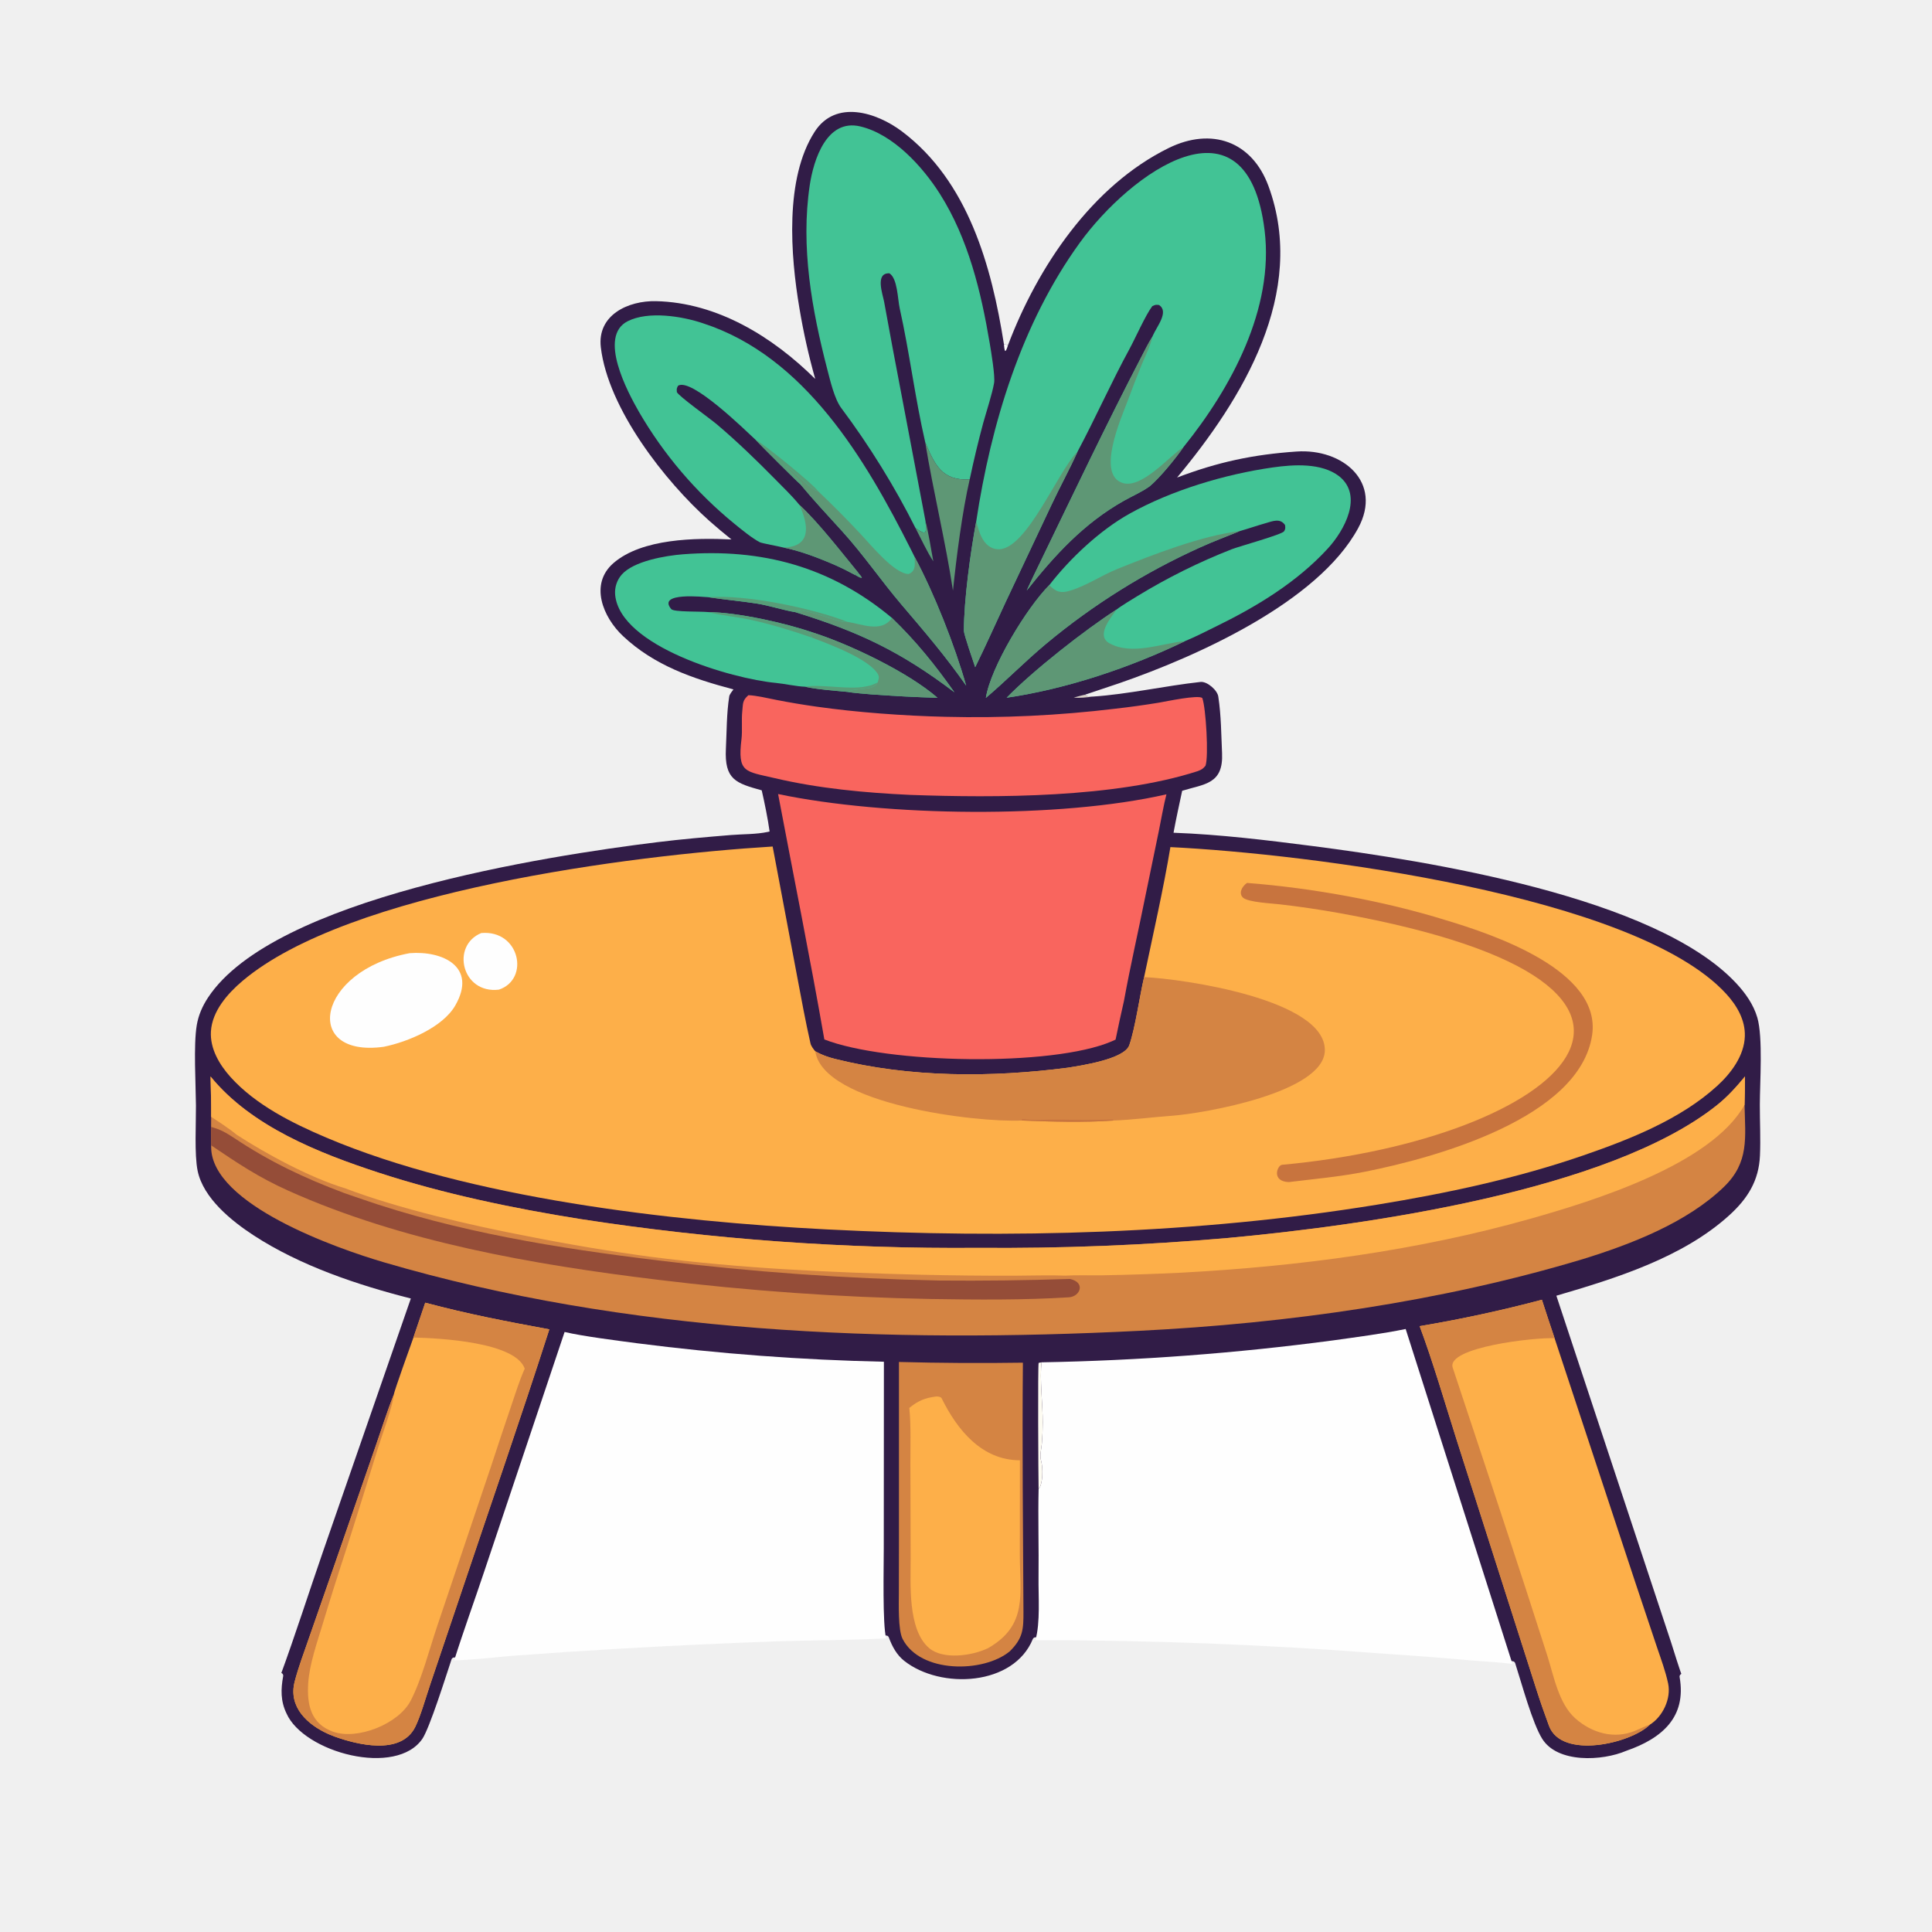
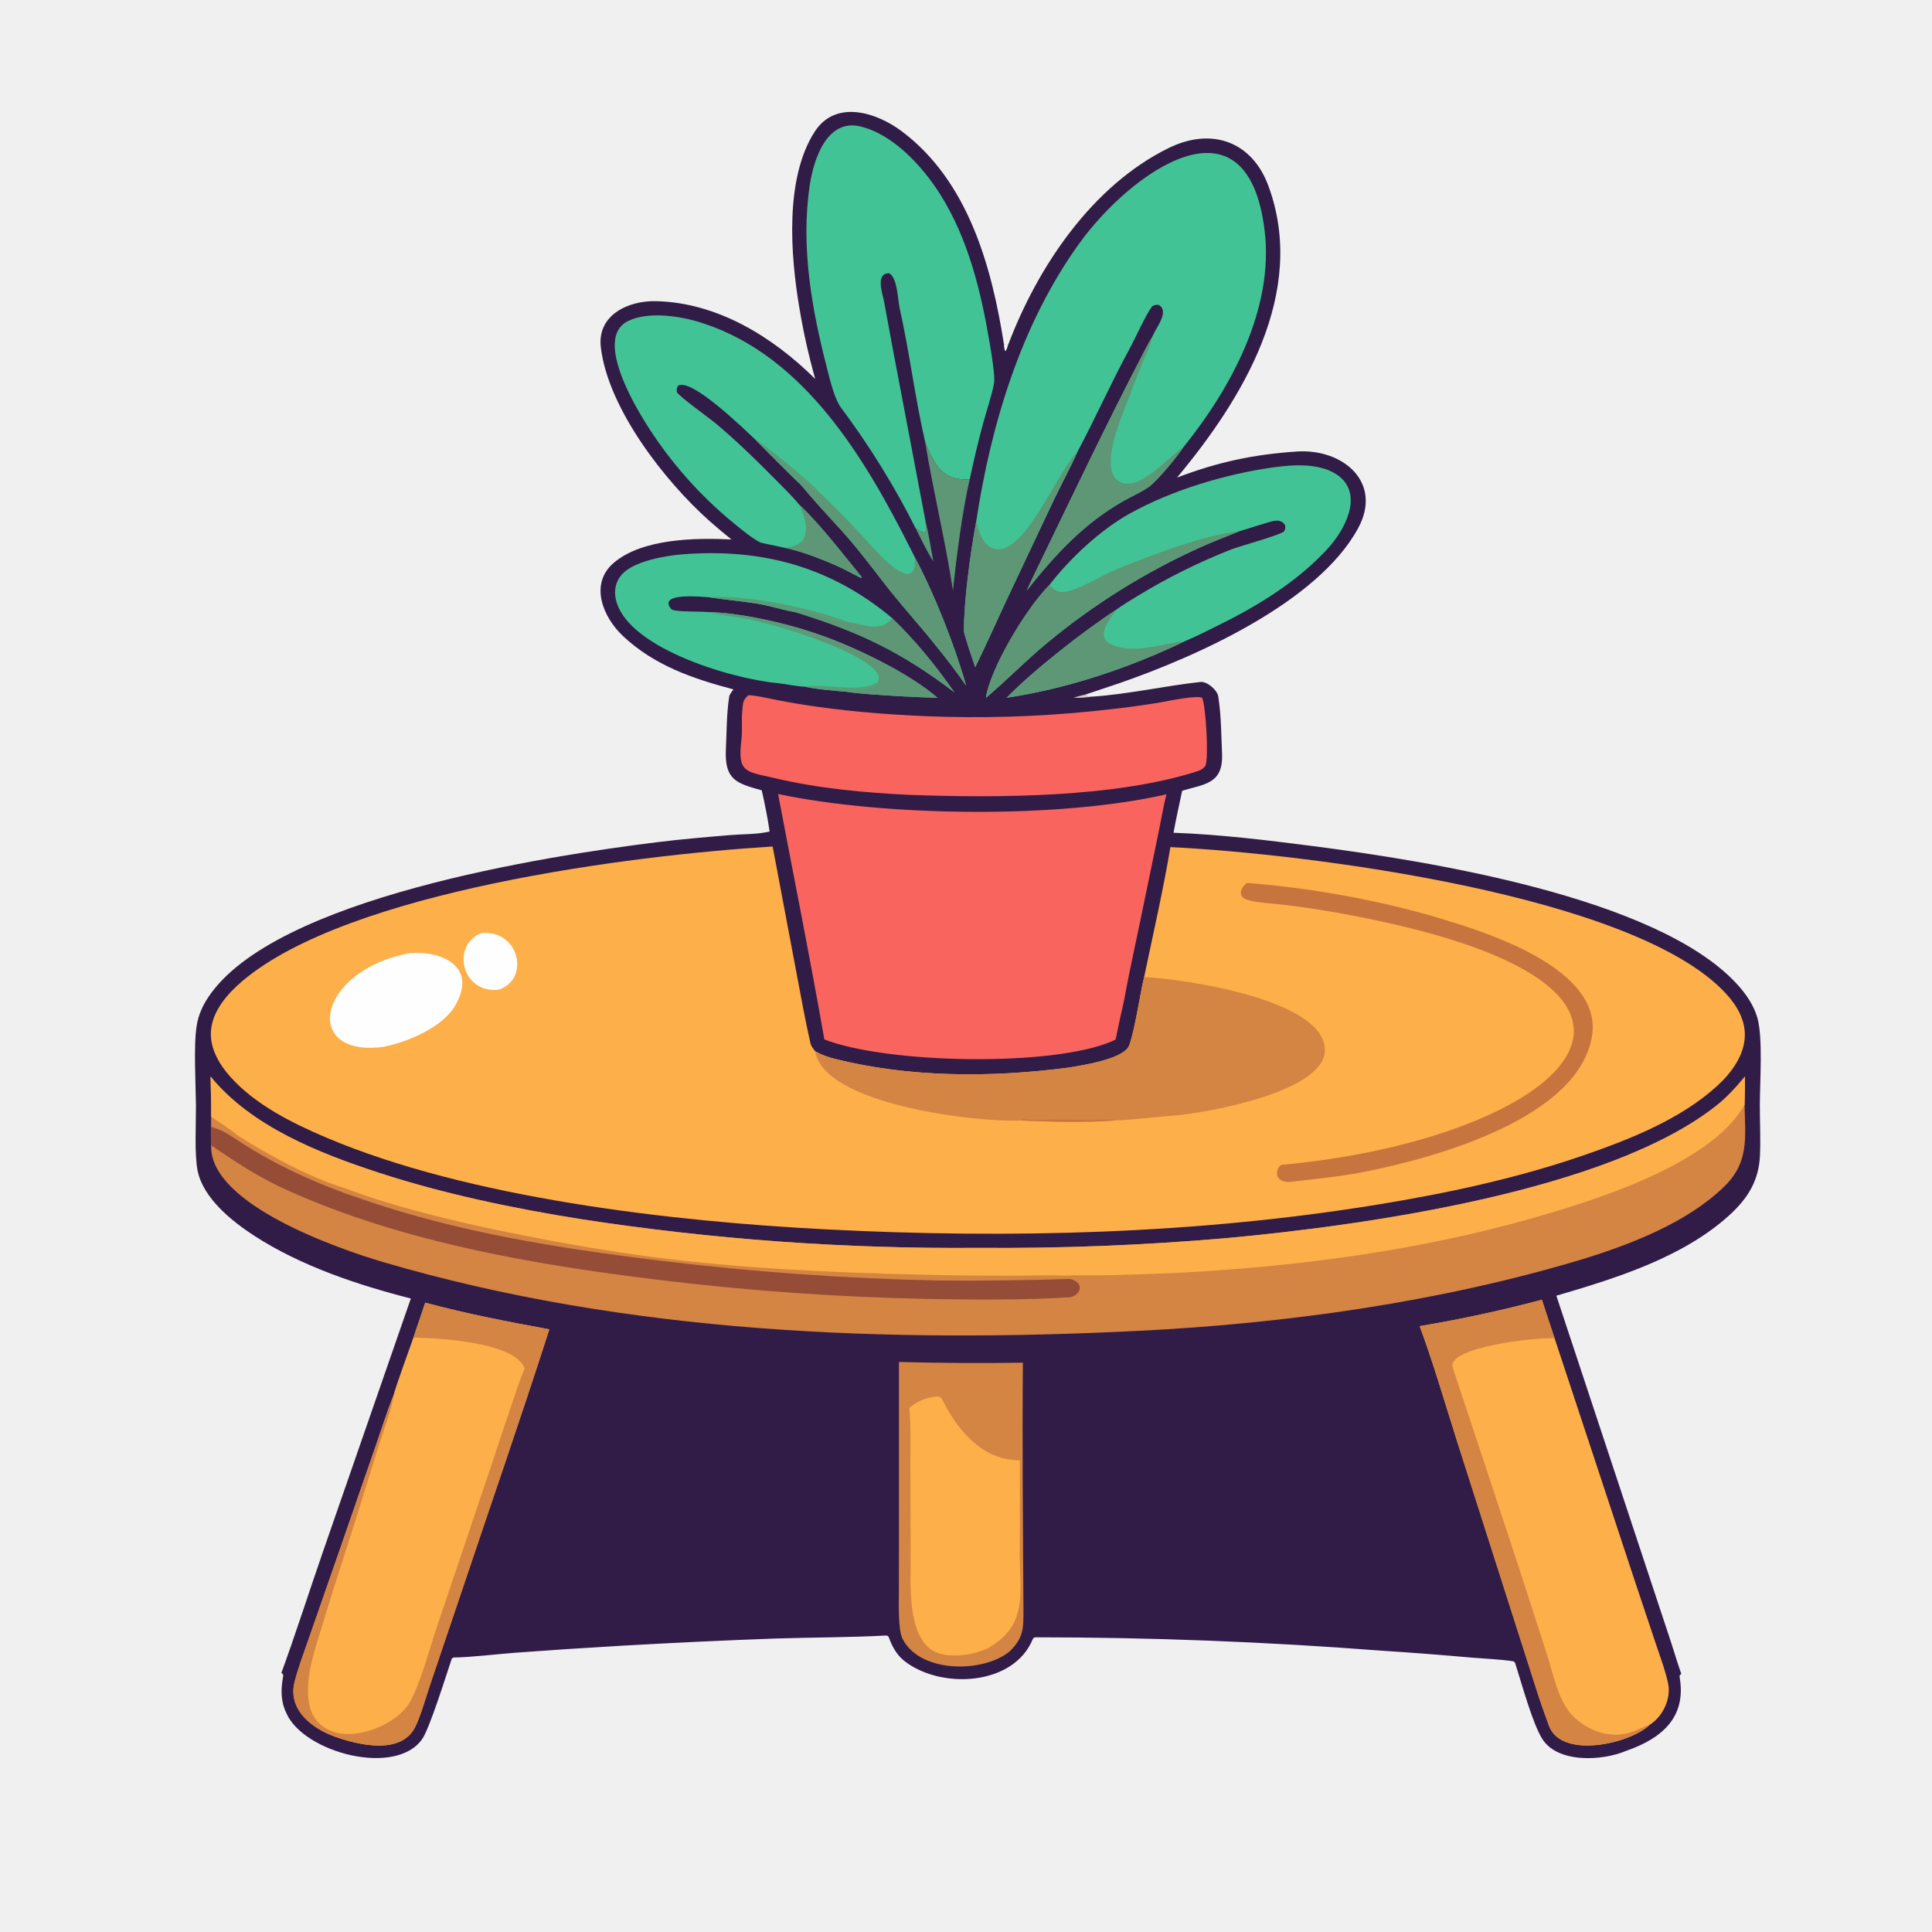
<svg xmlns="http://www.w3.org/2000/svg" width="2048" height="2048" viewBox="0 0 2048 2048">
  <defs>
    <mask id="ns" maskUnits="userSpaceOnUse" x="0" y="0" width="2048" height="2048">
      <rect width="2048" height="2048" fill="#fff" />
      <path fill="#000" stroke="#000" stroke-width="6" stroke-linejoin="round" d="M939.359 1736.73C943.088 1746.85 948.144 1756.19 956.711 1762.96C996.641 1794.48 1076.37 1790.55 1097.59 1738.62C1219.81 1738.62 1341.97 1743.33 1463.82 1752.75C1496.09 1754.83 1528.33 1757.31 1560.54 1760.2C1572.55 1761.22 1592.36 1762.11 1603.3 1763.98C1610.23 1785.42 1621.58 1827.86 1632.34 1844.92C1649.86 1872.71 1699.15 1869.82 1724.96 1858.74C1763.54 1845.41 1791.22 1821.77 1783.42 1777.24C1818.39 1781.74 1855.2 1791.12 1888.01 1803.31C1903.28 1808.98 1929.44 1824.24 1918.18 1843.07C1910.42 1856.05 1874.5 1868.57 1860.39 1872.57C1821.44 1883.61 1780.81 1889.79 1740.86 1895.36C1674.8 1904 1608.52 1910.85 1542.08 1915.89C1187.39 1945.44 830.785 1943.9 476.358 1911.28C404.8 1904.99 230.238 1889.21 171.795 1855.96C164.288 1851.68 154.975 1845.53 152.842 1836.65C151.756 1832.13 152.717 1827.99 155.289 1824.17C175.382 1794.33 262.299 1783.15 297.222 1776.26C294.618 1790.43 294.277 1803.79 301.01 1817.64C320.176 1860.85 420.693 1887.86 450.172 1844.94C458.266 1833.15 475.832 1776.81 481.478 1759.98C495.692 1760.07 529.76 1756.25 545.269 1755.03C583.059 1752.22 620.871 1749.74 658.702 1747.56C712.847 1744.44 767.023 1741.9 821.222 1739.93C861.256 1738.64 898.664 1738.84 939.359 1736.73Z" />
    </mask>
  </defs>
  <g mask="url(#ns)">
    <path fill="#311C47" d="M864.169 401.687C857.222 377.037 851.633 352.024 847.426 326.761C837.972 270.984 831.597 189.135 863.631 139.575C885.836 105.221 929.205 119.031 956.158 139.331C1026.26 192.133 1051.19 282.137 1064.19 364.751L1068.52 365.905C1099.82 282.984 1157.68 196.672 1238.95 156.861C1284.24 134.677 1327.15 149.684 1344.62 197.215C1386.27 310.53 1316.65 423.501 1247.74 506.226C1291.27 489.666 1328.55 481.788 1374.47 478.637C1423.41 475.279 1466.13 511.156 1439.66 559.942C1396.83 638.878 1267.24 696.327 1186.49 724.235L1149.86 736.52C1152.63 738.287 1152.32 738.013 1155.64 738.177C1156.6 738.235 1157.57 738.308 1158.53 738.398C1195.65 735.938 1235.46 726.931 1272.62 722.882C1279.66 722.115 1290.97 731.897 1291.52 738.991C1294.5 758.492 1294.53 778.729 1295.43 798.336C1296.95 831.302 1276.9 830.984 1253.15 838.254C1250.06 852.876 1246.64 868.082 1244 882.735C1293.02 884.55 1342.7 890.564 1391.33 896.84C1513.15 912.558 1754.55 950.66 1840.17 1041.97C1850.06 1052.52 1858.75 1064.69 1862.84 1078.72C1868.9 1099.48 1865.54 1147.14 1865.5 1171.13C1865.48 1189.01 1866.42 1207.15 1865.64 1224.98C1864.47 1251.58 1852.58 1270.53 1833.2 1288.15C1783.76 1333.11 1712.62 1355.12 1649.81 1373.51L1745.03 1661.27L1771.57 1741.45C1773.93 1748.63 1780.75 1771.31 1783.42 1777.24C1818.39 1781.74 1855.2 1791.12 1888.01 1803.31C1903.28 1808.98 1929.44 1824.24 1918.18 1843.07C1910.42 1856.05 1874.5 1868.57 1860.39 1872.57C1821.44 1883.61 1780.81 1889.79 1740.86 1895.36C1674.8 1904 1608.52 1910.85 1542.08 1915.89C1187.39 1945.44 830.785 1943.9 476.358 1911.28C404.8 1904.99 230.238 1889.21 171.795 1855.96C164.288 1851.68 154.975 1845.53 152.842 1836.65C151.756 1832.13 152.717 1827.99 155.289 1824.17C175.382 1794.33 262.299 1783.15 297.222 1776.26C312.567 1734.57 327.805 1686.82 342.539 1644.34L435.507 1376.47C378.849 1362.06 318.446 1341.8 269.1 1309.69C245.617 1294.41 215.491 1270.2 209.497 1241.1C205.963 1223.94 207.852 1190.51 207.715 1171.92C207.547 1149.18 205.011 1107.71 208.597 1086.6C210.397 1076.01 214.62 1066.44 220.506 1057.49C289.968 951.906 579.556 907.205 696.477 892.776C722.451 889.571 748.705 887.298 774.791 885.162C787.339 884.134 801.797 884.523 814.022 881.84C814.621 881.709 815.218 881.564 815.816 881.425C814.035 868.346 810.418 850.65 807.457 837.786C779.977 830.166 767.853 826.457 769.483 793.59C770.388 775.346 770.172 756.26 773.035 738.157C773.353 736.143 776.231 732.451 777.492 730.799C734.377 719.36 693.74 705.556 660.382 674.233C639.259 654.399 624.491 619.171 650.383 596.823C680.573 570.767 737.331 570.007 775.359 571.848C767.402 565.484 759.601 558.927 751.964 552.183C704.937 510.301 644.665 433.351 636.905 368.218C632.828 334.003 665.757 318.551 695.46 319.241C760.474 320.752 819.084 357.03 864.169 401.687Z" />
  </g>
-   <path fill="#FEFEFE" d="M1104.14 1444.12C1207.45 1442.27 1310.57 1434.51 1412.99 1420.89C1437.35 1417.47 1466.05 1413.75 1490.07 1408.79L1603.3 1763.98C1592.36 1762.11 1572.55 1761.22 1560.54 1760.2C1528.33 1757.31 1496.09 1754.83 1463.82 1752.75C1341.97 1743.33 1219.81 1738.62 1097.59 1738.62C1102.94 1719.91 1100.64 1692.33 1100.9 1671.98C1101.29 1640.99 1100.27 1609.5 1100.97 1578.42C1105.7 1573.08 1105.64 1556.02 1103.75 1549.16C1101.87 1542.34 1103.77 1537 1104.41 1530.07C1105.03 1522.67 1105.34 1515.25 1105.34 1507.82C1105.47 1490.5 1101.88 1460 1104.14 1444.12Z" />
-   <path fill="#FEFEFE" d="M598.498 1411.94C617.457 1416.5 655.252 1421.2 675.549 1423.93C762.284 1435.07 849.548 1441.6 936.974 1443.5L936.831 1641.33C936.847 1660.96 935.383 1721.81 939.359 1736.73C898.664 1738.84 861.256 1738.64 821.222 1739.93C767.023 1741.9 712.847 1744.44 658.702 1747.56C620.871 1749.74 583.059 1752.22 545.269 1755.03C529.76 1756.25 495.692 1760.07 481.478 1759.98C491.215 1729.09 503.173 1696.21 513.553 1665.1L598.498 1411.94Z" />
-   <path fill="#FDFBF1" d="M1100.97 1578.42C1100.67 1566.33 1100.05 1447.31 1101.01 1444.71L1104.14 1444.12C1101.88 1460 1105.47 1490.5 1105.34 1507.82C1105.34 1515.25 1105.03 1522.67 1104.41 1530.07C1103.77 1537 1101.87 1542.34 1103.75 1549.16C1105.64 1556.02 1105.7 1573.08 1100.97 1578.42Z" />
  <path fill="#D9D1C7" d="M1149.86 736.52C1152.63 738.287 1152.32 738.013 1155.64 738.177C1156.6 738.235 1157.57 738.308 1158.53 738.398C1151.82 739.294 1144.88 740.109 1138.18 739.471C1141.59 738.579 1146.57 737.107 1149.86 736.52Z" />
  <path fill="#FEFEFE" d="M1064.19 364.751L1068.52 365.905C1068.05 367.175 1066.91 371.629 1065.64 372.103C1064.64 371.543 1064.32 365.881 1064.19 364.751Z" />
  <path fill="#FDAF49" d="M1240.66 897.965C1384.96 904.971 1733.44 948.439 1829.76 1053.43C1841.08 1065.78 1850.13 1081.08 1849.61 1098.39C1848.99 1119.11 1834.96 1137.72 1820.25 1151.14C1781.4 1186.58 1727.54 1207.83 1678.47 1224.75C1607.73 1249.15 1533.77 1264.94 1460.02 1276.96C1268.23 1308.23 1070.67 1313.14 876.822 1303.24C711.824 1294.82 497.251 1270.19 345.749 1205.85C309.782 1190.57 271.018 1171.24 244.556 1141.91C232.689 1128.76 222.464 1111.65 223.585 1093.3C224.896 1071.82 241.234 1053.24 256.874 1039.98C369.103 944.815 668.678 906.525 819.044 897.344L844.983 1034.96C849.376 1058.28 853.839 1082.7 859.113 1105.89C859.818 1108.99 862.207 1111.96 864.21 1114.42C870.717 1118.07 877.379 1120.54 884.674 1122.37C964.312 1142.43 1050.88 1142.34 1131.95 1131.81C1145.49 1129.62 1191.95 1122.85 1197.11 1107.91C1203.51 1089.37 1208.07 1055.88 1212.8 1035.78C1221.73 993.141 1233.7 940.401 1240.66 897.965Z" />
  <path fill="#D48443" d="M1212.8 1035.78C1252.8 1037.48 1405.56 1059.26 1404.37 1113.7C1403.41 1157.97 1276.93 1180.31 1241.3 1182.84C1221.65 1184.23 1200.34 1187.09 1180.06 1187.84C1148.62 1190.09 1114.57 1189.06 1083.01 1187.79C1035.77 1190.13 872.906 1170.88 864.21 1114.42C870.717 1118.07 877.379 1120.54 884.674 1122.37C964.312 1142.43 1050.88 1142.34 1131.95 1131.81C1145.49 1129.62 1191.95 1122.85 1197.11 1107.91C1203.51 1089.37 1208.07 1055.88 1212.8 1035.78Z" />
  <path fill="#C8743E" d="M1083.01 1187.79C1083.16 1187.25 1083.23 1186.58 1083.65 1186.22C1096.39 1188.01 1108.79 1186.63 1121.72 1186.84C1140.38 1187.14 1159.36 1187.34 1178.01 1186.75C1178.74 1186.73 1179.35 1186.7 1179.98 1186.88C1180.01 1187.2 1180.03 1187.52 1180.06 1187.84C1148.62 1190.09 1114.57 1189.06 1083.01 1187.79Z" />
  <path fill="#C8743E" d="M1321.9 935.935C1390.45 941.238 1466.88 954.97 1532.68 975.453C1582.67 990.457 1697.79 1028.79 1687.73 1097.11C1674.75 1185.25 1521.34 1227.23 1447.41 1241.98C1419.97 1247.46 1392.75 1249.78 1366.2 1253.06C1347.35 1252.37 1353.98 1235.19 1359.01 1234.73C1652.46 1207.86 1848.25 1045.37 1419.72 967.907C1398.65 964.123 1377.46 961.011 1356.19 958.576C1348.42 957.644 1323.39 956.499 1317.8 951.665C1312.81 947.343 1316.04 940.017 1321.9 935.935Z" />
  <path fill="#FEFEFE" d="M434.286 1010.4C468.798 1007.64 506.32 1024.55 482.613 1065.84C469.356 1088.93 432.355 1104.48 406.749 1109.64C319.874 1121.61 335.117 1028.9 434.286 1010.4Z" />
  <path fill="#FEFEFE" d="M510.186 989.051C550.962 985.504 561.92 1038.01 528.845 1049.07C489.674 1053.78 477.635 1002.44 510.186 989.051Z" />
  <path fill="#D48443" d="M1849.78 1141.07C1849.81 1151.12 1849.65 1161.16 1849.29 1171.2C1850.01 1205.82 1854.43 1231.97 1827.52 1258.06C1788.44 1295.98 1729.01 1318.97 1677.65 1334.78C1527.07 1380.07 1365.07 1402.81 1208.12 1410.7C941.538 1424.11 664.166 1413.65 406.871 1338.06C357.361 1323.51 224.126 1276.97 223.813 1215.98L223.796 1214.09L223.759 1194.56L223.81 1183.89C223.976 1169.85 223.48 1155.2 223.19 1141.11C266.218 1194.04 338.078 1222.37 401.449 1243.09C470.132 1265.54 544.267 1280.96 615.555 1292.3C754.828 1313.77 895.607 1323.96 1036.52 1322.77C1124.79 1323.51 1213.04 1320.04 1300.98 1312.37C1447.22 1298.89 1705.45 1262.67 1819.78 1171.73C1831.22 1162.64 1840.49 1152.25 1849.78 1141.07Z" />
  <path fill="#FDAF49" d="M1849.78 1141.07C1849.81 1151.12 1849.65 1161.16 1849.29 1171.2C1813.85 1234.59 1688.9 1273.11 1622.06 1291.99C1502.17 1325.86 1376.27 1342.5 1252.05 1349.1C1224.13 1350.46 1196.18 1351.39 1168.23 1351.88C1156.89 1352.06 1140.16 1351.52 1129.4 1352.21C1112.77 1351.54 1092.29 1352.26 1075.35 1352.29C1042.41 1352.38 1009.46 1352.04 976.524 1351.27C878.932 1348.82 786.072 1344.68 689.073 1332.18C645.365 1326.23 601.852 1318.94 558.596 1310.3C500.287 1299.25 421.257 1280.88 365.756 1259.62C329.116 1248.63 282.465 1223.4 250.642 1202.73C243.867 1196.92 231.342 1188.74 223.81 1183.89C223.976 1169.85 223.48 1155.2 223.19 1141.11C266.218 1194.04 338.078 1222.37 401.449 1243.09C470.132 1265.54 544.267 1280.96 615.555 1292.3C754.828 1313.77 895.607 1323.96 1036.52 1322.77C1124.79 1323.51 1213.04 1320.04 1300.98 1312.37C1447.22 1298.89 1705.45 1262.67 1819.78 1171.73C1831.22 1162.64 1840.49 1152.25 1849.78 1141.07Z" />
  <path fill="#954D38" d="M223.759 1194.56C234.276 1197.49 239.084 1200.46 248.299 1206.38C285.79 1231.41 322.527 1248.8 364.766 1264.63C370.509 1266.63 376.258 1268.61 382.002 1270.6C483.917 1305.96 590.826 1323.12 697.607 1336.09C796.524 1348.29 896.002 1355.4 995.648 1357.4C1041.84 1357.8 1088.03 1357.25 1134.2 1355.75C1151.07 1359.38 1145.1 1374.45 1133.02 1375.21C1084.77 1378.22 1035.28 1377.75 987.001 1377C889.883 1375.18 792.924 1368.34 696.511 1356.51C565.646 1340.62 426.332 1316.46 305.25 1262.02C273.983 1247.96 251.894 1233.09 223.796 1214.09L223.759 1194.56Z" />
  <path fill="#F9655E" d="M824.811 841.713C938.784 865.621 1122.83 868.053 1236.47 842.013C1233.48 853.518 1230.78 869.367 1228.33 881.284L1214.12 950.095C1206.8 986.699 1198.07 1024.47 1191.45 1061.01C1188.33 1074.65 1185.37 1088.32 1182.56 1102.02C1181.3 1102.62 1180.03 1103.2 1178.76 1103.75C1115.43 1131.2 939.452 1127.51 873.84 1101.85C858.846 1015.85 841.061 927.716 824.811 841.713Z" />
  <path fill="#42C395" d="M1034.8 552.913C1050.45 449.489 1082.83 342.513 1144.74 257.158C1198.15 183.507 1322.04 92.79 1340.55 244.329C1350.68 327.245 1305 411.449 1254.55 473.917C1246.76 485.323 1229.31 506.762 1218.74 515.466C1210.39 521.526 1200.41 525.749 1191.46 530.79C1148.96 554.731 1118.22 588.337 1088.37 625.986C1093.14 615.362 1098.31 604.905 1103.38 594.427C1138.26 522.379 1172.62 450.165 1209.49 379.111C1213.32 371.732 1217.14 363.983 1221.53 356.935L1222.06 355.706C1226.27 346.05 1239.6 330.318 1228.53 323.278C1224.66 322.929 1224.81 323.045 1221.45 324.576C1214.31 333.985 1203.42 358.706 1197.11 370.297C1177.94 405.465 1161.08 443.464 1142.3 478.658C1133.81 497.623 1123.25 516.682 1114.36 535.749L1065.88 638.526C1055.25 661.247 1044.85 684.826 1033.74 707.246C1031.72 701.238 1021.78 672.482 1021.78 668.75C1021.76 635.998 1028.85 584.829 1034.8 552.913Z" />
  <path fill="#5E9775" d="M1034.8 552.913C1037.33 561.183 1039.34 570.226 1045.57 576.596C1049.28 580.378 1054.14 582.506 1059.48 582.238C1088.82 580.766 1121 500.707 1141.61 479.339C1141.84 479.108 1142.07 478.885 1142.3 478.658C1133.81 497.623 1123.25 516.682 1114.36 535.749L1065.88 638.526C1055.25 661.247 1044.85 684.826 1033.74 707.246C1031.72 701.238 1021.78 672.482 1021.78 668.75C1021.76 635.998 1028.85 584.829 1034.8 552.913Z" />
  <path fill="#5E9775" d="M1221.53 356.935C1219.9 365.779 1213.91 377.733 1210.27 386.483C1205 399.509 1199.93 412.615 1195.06 425.797C1188.46 443.312 1161.82 503.428 1190.27 512.038C1210.79 518.248 1240.19 482.755 1254.55 473.917C1246.76 485.323 1229.31 506.762 1218.74 515.466C1210.39 521.526 1200.41 525.749 1191.46 530.79C1148.96 554.731 1118.22 588.337 1088.37 625.986C1093.14 615.362 1098.31 604.905 1103.38 594.427C1138.26 522.379 1172.62 450.165 1209.49 379.111C1213.32 371.732 1217.14 363.983 1221.53 356.935Z" />
  <path fill="#FDAF49" d="M450.754 1380.92C496.624 1393.09 535.869 1400.6 582.294 1409.18C551.904 1503.8 518.862 1598.83 487.256 1693.14L455.843 1786.21C451.428 1799.2 445.943 1818.97 440.147 1830.64C424.893 1861.36 377.664 1849.08 355.006 1840.91C352.834 1840.13 350.686 1839.28 348.567 1838.36C326.088 1828.46 305.35 1809.6 312.375 1782.57C316.315 1767.4 321.861 1752.75 326.993 1737.95L354.624 1658.67L397.954 1533.67C404.22 1515.78 410.366 1496.15 417.307 1478.67C417.998 1474.16 435.65 1425.07 438.262 1417.84L450.754 1380.92Z" />
  <path fill="#D48443" d="M450.754 1380.92C496.624 1393.09 535.869 1400.6 582.294 1409.18C551.904 1503.8 518.862 1598.83 487.256 1693.14L455.843 1786.21C451.428 1799.2 445.943 1818.97 440.147 1830.64C424.893 1861.36 377.664 1849.08 355.006 1840.91C352.834 1840.13 350.686 1839.28 348.567 1838.36C326.088 1828.46 305.35 1809.6 312.375 1782.57C316.315 1767.4 321.861 1752.75 326.993 1737.95L354.624 1658.67L397.954 1533.67C404.22 1515.78 410.366 1496.15 417.307 1478.67C416.991 1488.72 404.37 1523.06 400.668 1534.99C389.252 1571.79 377.827 1608.76 366.03 1645.44C357.614 1671.06 349.515 1696.78 341.732 1722.6C335.976 1741.6 327.99 1764.53 326.714 1784.2C325.233 1807.04 329.499 1827.15 352.892 1835.64C379.069 1844.9 422.401 1827.34 435.192 1803.08C446.707 1781.24 455.167 1748.36 463.37 1723.98L520.385 1554.84C527.466 1533.22 534.662 1511.64 541.971 1490.1C546 1478.26 550.54 1463.79 555.518 1452.5L556.26 1450.84C546.222 1422.49 465.616 1418.5 438.262 1417.84L450.754 1380.92Z" />
  <path fill="#FDAF49" d="M1504.9 1405.77C1548.51 1398.48 1591.75 1389.15 1634.48 1377.8C1638.87 1391.43 1643.36 1405.02 1647.93 1418.58L1733.73 1678.15L1756.2 1745.32C1760.53 1758.19 1765.49 1771.34 1768.29 1784.59C1771.67 1800.58 1762.59 1819.75 1748.84 1828.27C1728.55 1848.26 1655.31 1865.25 1642 1829.44C1637.09 1816.23 1632.5 1802.94 1628.2 1789.48L1605.75 1719.26L1544.15 1526.47C1532.05 1488.31 1518.77 1442.82 1504.9 1405.77Z" />
  <path fill="#D48443" d="M1504.9 1405.77C1548.51 1398.48 1591.75 1389.15 1634.48 1377.8C1638.87 1391.43 1643.36 1405.02 1647.93 1418.58C1627.29 1417.5 1532.73 1428.07 1539.95 1449.84C1561.82 1515.77 1596.85 1620.9 1617.47 1684.48L1640.29 1755.27C1647.19 1777.24 1652.41 1805.96 1669.83 1821.49C1687.19 1836.97 1710.99 1843.97 1733.21 1834.75C1737.81 1832.9 1744.31 1829.6 1748.84 1828.27C1728.55 1848.26 1655.31 1865.25 1642 1829.44C1637.09 1816.23 1632.5 1802.94 1628.2 1789.48L1605.75 1719.26L1544.15 1526.47C1532.05 1488.31 1518.77 1442.82 1504.9 1405.77Z" />
  <path fill="#42C395" d="M970.525 559.858C948.58 515.998 921.195 471.783 891.774 432.537C884.565 422.92 880.058 403.457 876.974 391.574C860.554 328.316 848.615 261.719 858.357 196.383C862.378 169.528 876.234 125.529 911.928 134.005C946.85 142.298 977.949 176.487 996.378 205.591C1026.49 253.141 1040.02 309.38 1049.22 364.264C1050.61 372.634 1055.03 398.731 1053.78 405.987C1051.85 417.26 1045.5 436.706 1042.22 448.497C1036.91 468.247 1032.15 488.139 1027.94 508.151C998.889 509.982 990.717 492.685 980.754 468.739C970.022 422.186 964.174 373.735 953.769 327.056C951.489 316.825 951.493 295.246 942.853 289.748C927.349 289.008 935.658 311.802 937.162 319.672L946.049 367.958L981.118 552.621C982.175 565.799 982.145 567.822 970.525 559.858Z" />
  <path fill="#42C395" d="M830.41 580.406C825.065 578.976 807.864 576.004 805.399 574.771C797.96 571.052 785.527 560.98 778.649 555.331C738.005 522.186 703.684 481.97 677.34 436.62C665.368 415.741 633.644 356.619 665.347 340.515C687.159 329.435 723.02 335.156 745.199 342.698C853.243 377.725 917.474 486.827 965.798 582.849L969.437 590.127C990.373 629.11 1012.09 684.231 1024.19 726.808C1002.13 695.347 980.344 669.936 955.563 640.851C934.052 615.606 915.445 588.157 892.815 563.253C878.207 547.176 862.08 529.91 848.373 513.322C846.375 512.05 804.709 470.395 801.017 466.278C790.007 456.109 733.074 400.105 718.769 408.861C717.08 412.115 717.292 412.124 717.497 415.646C719.427 419.951 752.739 443.761 759.701 449.653C781.349 467.973 801.926 487.89 821.813 508.098C830.371 516.794 839.54 525.571 847.256 535.035C867.599 553.799 892.234 585.725 910.101 607.52L905.992 609.28C902.216 607.345 898.51 605.276 894.7 603.402C888.806 600.526 882.814 597.854 876.737 595.39C861.855 589.25 846.191 583.579 830.41 580.406Z" />
  <path fill="#5E9775" d="M848.373 513.322C849.282 513.184 849.751 513.07 850.242 512.862C847.347 508.591 835.644 499.237 833.351 494.677C833.742 494.547 834.075 494.613 834.507 494.632C841.118 499.039 861.086 520.587 866.996 520.465C882.843 535.467 898.209 550.969 913.072 566.948C923.794 578.302 947.896 608.089 963.182 608.502C971.401 605.076 969.709 597.625 969.437 590.127C990.373 629.11 1012.09 684.231 1024.19 726.808C1002.13 695.347 980.344 669.936 955.563 640.851C934.052 615.606 915.445 588.157 892.815 563.253C878.207 547.176 862.08 529.91 848.373 513.322Z" />
  <path fill="#5E9775" d="M847.256 535.035C867.599 553.799 892.234 585.725 910.101 607.52L905.992 609.28C902.216 607.345 898.51 605.276 894.7 603.402C888.806 600.526 882.814 597.854 876.737 595.39C861.855 589.25 846.191 583.579 830.41 580.406C861.062 579.767 856.928 555.551 847.256 535.035Z" />
  <path fill="#589D78" d="M801.017 466.278C808.932 469.871 863.753 514.579 866.996 520.465C861.086 520.587 841.118 499.039 834.507 494.632C834.075 494.613 833.742 494.547 833.351 494.677C835.644 499.237 847.347 508.591 850.242 512.862C849.751 513.07 849.282 513.184 848.373 513.322C846.375 512.05 804.709 470.395 801.017 466.278Z" />
  <path fill="#42C395" d="M1112.34 620.195C1134.08 592.055 1166.01 561.994 1197.49 544.461C1242.1 519.61 1298.54 502.705 1349.19 495.501C1371.48 492.329 1400.98 490.467 1419.62 504.887C1445.49 525.632 1424.86 562.548 1407.64 581.346C1374.6 617.422 1331.94 643.115 1288.34 664.421C1277.95 669.5 1267 675.153 1256.25 679.579C1198.03 707.668 1131.02 730.23 1067.1 739.61C1095.23 710.713 1149.93 667.848 1183.61 646.112C1187.41 642.962 1201.52 634.387 1205.86 631.764C1237.67 612.345 1271.12 595.748 1305.83 582.162C1313.93 579.059 1358.82 566.652 1361.13 563.25C1362.73 560.893 1362.6 559.156 1362.15 556.481C1356.83 548.913 1349.09 552.498 1341.29 554.692C1332.26 557.227 1323.41 560.38 1314.35 562.921C1300.26 568.773 1286.64 573.724 1272.63 580.068C1213.63 606.642 1158.51 641.116 1108.8 682.545C1086.37 701.252 1066.31 721.874 1045.06 739.787C1050.14 707.117 1088.56 643.924 1112.34 620.195Z" />
  <path fill="#5E9775" d="M1112.34 620.195C1118.94 627.345 1124.63 629.171 1134.17 626.173C1151.53 621.074 1167.47 609.981 1184.07 603.286C1222.56 587.759 1273.23 567.995 1314.35 562.921C1300.26 568.773 1286.64 573.724 1272.63 580.068C1213.63 606.642 1158.51 641.116 1108.8 682.545C1086.37 701.252 1066.31 721.874 1045.06 739.787C1050.14 707.117 1088.56 643.924 1112.34 620.195Z" />
  <path fill="#5E9775" d="M1067.1 739.61C1095.23 710.713 1149.93 667.848 1183.61 646.112C1177.93 654.4 1161.23 673.596 1175.98 681.856C1199.95 695.283 1232.28 681.613 1256.25 679.579C1198.03 707.668 1131.02 730.23 1067.1 739.61Z" />
  <path fill="#F9655E" d="M793.313 736.94C801.378 737.137 815.052 740.407 823.403 742.018C837.256 744.721 851.179 747.057 865.155 749.025C908.002 755.172 958.921 758.849 1002.22 759.848C1062.37 761.35 1122.56 758.475 1182.3 751.244C1197.77 749.499 1213.2 747.362 1228.57 744.834C1236.38 743.512 1270.44 736.244 1274.48 739.965C1278.3 749.863 1281.41 802.239 1277.86 811.755C1274.78 815.343 1274.14 815.579 1269.74 817.406C1181.86 845.804 1056.33 845.896 964.529 842.606C916.846 840.379 867.948 835.832 821.558 824.944C789.748 817.477 781.64 819.464 786.03 783.297C787.057 774.832 785.862 762.797 786.845 753.869C787.74 745.739 786.817 742.663 793.313 736.94Z" />
  <path fill="#D48443" d="M952.924 1443.74C996.713 1444.91 1040.52 1445.16 1084.32 1444.5C1083.51 1532.03 1084.47 1620.65 1084.91 1708.19C1085.01 1727.5 1084.31 1736.6 1070.45 1750.42C1042.64 1773.51 975.506 1774.07 956.777 1737.3C951.866 1727.66 952.819 1700.2 952.835 1688.78L952.928 1632.63L952.924 1443.74Z" />
  <path fill="#FDAF49" d="M992.559 1480.32C994.027 1480.21 997.383 1480.63 998.142 1482.17C1014.63 1515.63 1040.59 1547.88 1081.14 1547.97L1081.03 1647.51C1081.07 1689.84 1089.79 1722.61 1047.63 1746.99C1030.51 1755.34 999.518 1759.66 984.76 1746.93C961.892 1727.2 965.416 1677.98 965.33 1652.04L965.04 1552.28C964.997 1535.45 965.71 1510.29 964.052 1494.26L963.859 1492.48C973.505 1484.67 980.501 1481.85 992.559 1480.32Z" />
  <path fill="#42C395" d="M853.448 727.962C844.357 727.703 831.649 724.792 822.494 723.93C775.488 719.502 657.294 685.201 652.084 630.559C651.395 622.833 653.855 615.156 658.906 609.269C671.557 594.65 705.774 588.981 723.871 587.577C807.663 581.073 880.557 600.764 945.503 655.028C971.203 679.959 991.021 704.496 1011.72 733.857C954.592 690.538 910.2 669.604 842.88 648.847C831.484 647.136 815.387 641.864 802.196 639.797C784.819 637.075 767.817 635.671 750.81 633.064C746.629 632.944 696.094 627.199 711.569 645.676C714.33 648.972 742.198 647.931 750.892 648.848C782.395 649.199 832.402 660.42 862.096 670.63C901.127 683.174 962.699 712.566 993.827 739.697C970.322 739.021 946.834 737.803 923.385 736.046C918.184 735.614 903.061 734.411 898.623 733.463C885.421 732.142 866.013 730.878 853.448 727.962Z" />
  <path fill="#5E9775" d="M842.88 648.847L850.113 648.94L849.609 648.118L843.37 646.633C862.97 646.897 886.736 660.6 898.485 659.258C913.037 661.309 934.376 671.291 945.503 655.028C971.203 679.959 991.021 704.496 1011.72 733.857C954.592 690.538 910.2 669.604 842.88 648.847Z" />
  <path fill="#5E9775" d="M862.096 670.63C901.127 683.174 962.699 712.566 993.827 739.697C970.322 739.021 946.834 737.803 923.385 736.046C918.184 735.614 903.061 734.411 898.623 733.463C909.484 728.169 925.39 733.181 930.352 723.461C931.228 720.627 932.333 717.798 930.871 715.101C921.915 698.578 878.205 682.582 861.232 676.084C860.203 674.534 859.253 673.751 857.902 672.479L862.096 670.63Z" />
  <path fill="#589D78" d="M750.81 633.064C790.138 629.901 861.706 644.759 898.485 659.258C886.736 660.6 862.97 646.897 843.37 646.633L849.609 648.118L850.113 648.94L842.88 648.847C831.484 647.136 815.387 641.864 802.196 639.797C784.819 637.075 767.817 635.671 750.81 633.064Z" />
  <path fill="#589D78" d="M750.892 648.848C782.395 649.199 832.402 660.42 862.096 670.63L857.902 672.479C859.253 673.751 860.203 674.534 861.232 676.084C840.133 668.698 817.563 661.811 795.714 657.027C781.328 653.877 764.996 652.569 750.892 648.848Z" />
  <path fill="#589D78" d="M853.448 727.962C870.175 724.889 899.662 731.507 918.001 727.637C925.295 726.098 923.723 726.325 930.352 723.461C925.39 733.181 909.484 728.169 898.623 733.463C885.421 732.142 866.013 730.878 853.448 727.962Z" />
  <path fill="#5E9775" d="M980.754 468.739C990.717 492.685 998.889 509.982 1027.94 508.151C1019.95 542.531 1013.82 591.083 1010.18 626.107C1002.51 574.868 989.108 520.381 980.754 468.739Z" />
  <path fill="#589D78" d="M981.118 552.621C984.549 566.004 986.741 581.343 989.373 595.031C983.297 586.137 975.784 569.967 970.525 559.858C982.145 567.822 982.175 565.799 981.118 552.621Z" />
  <path fill="#589D78" d="M910.101 607.52C917.803 615.877 911.105 612.373 905.992 609.28L910.101 607.52Z" />
</svg>
